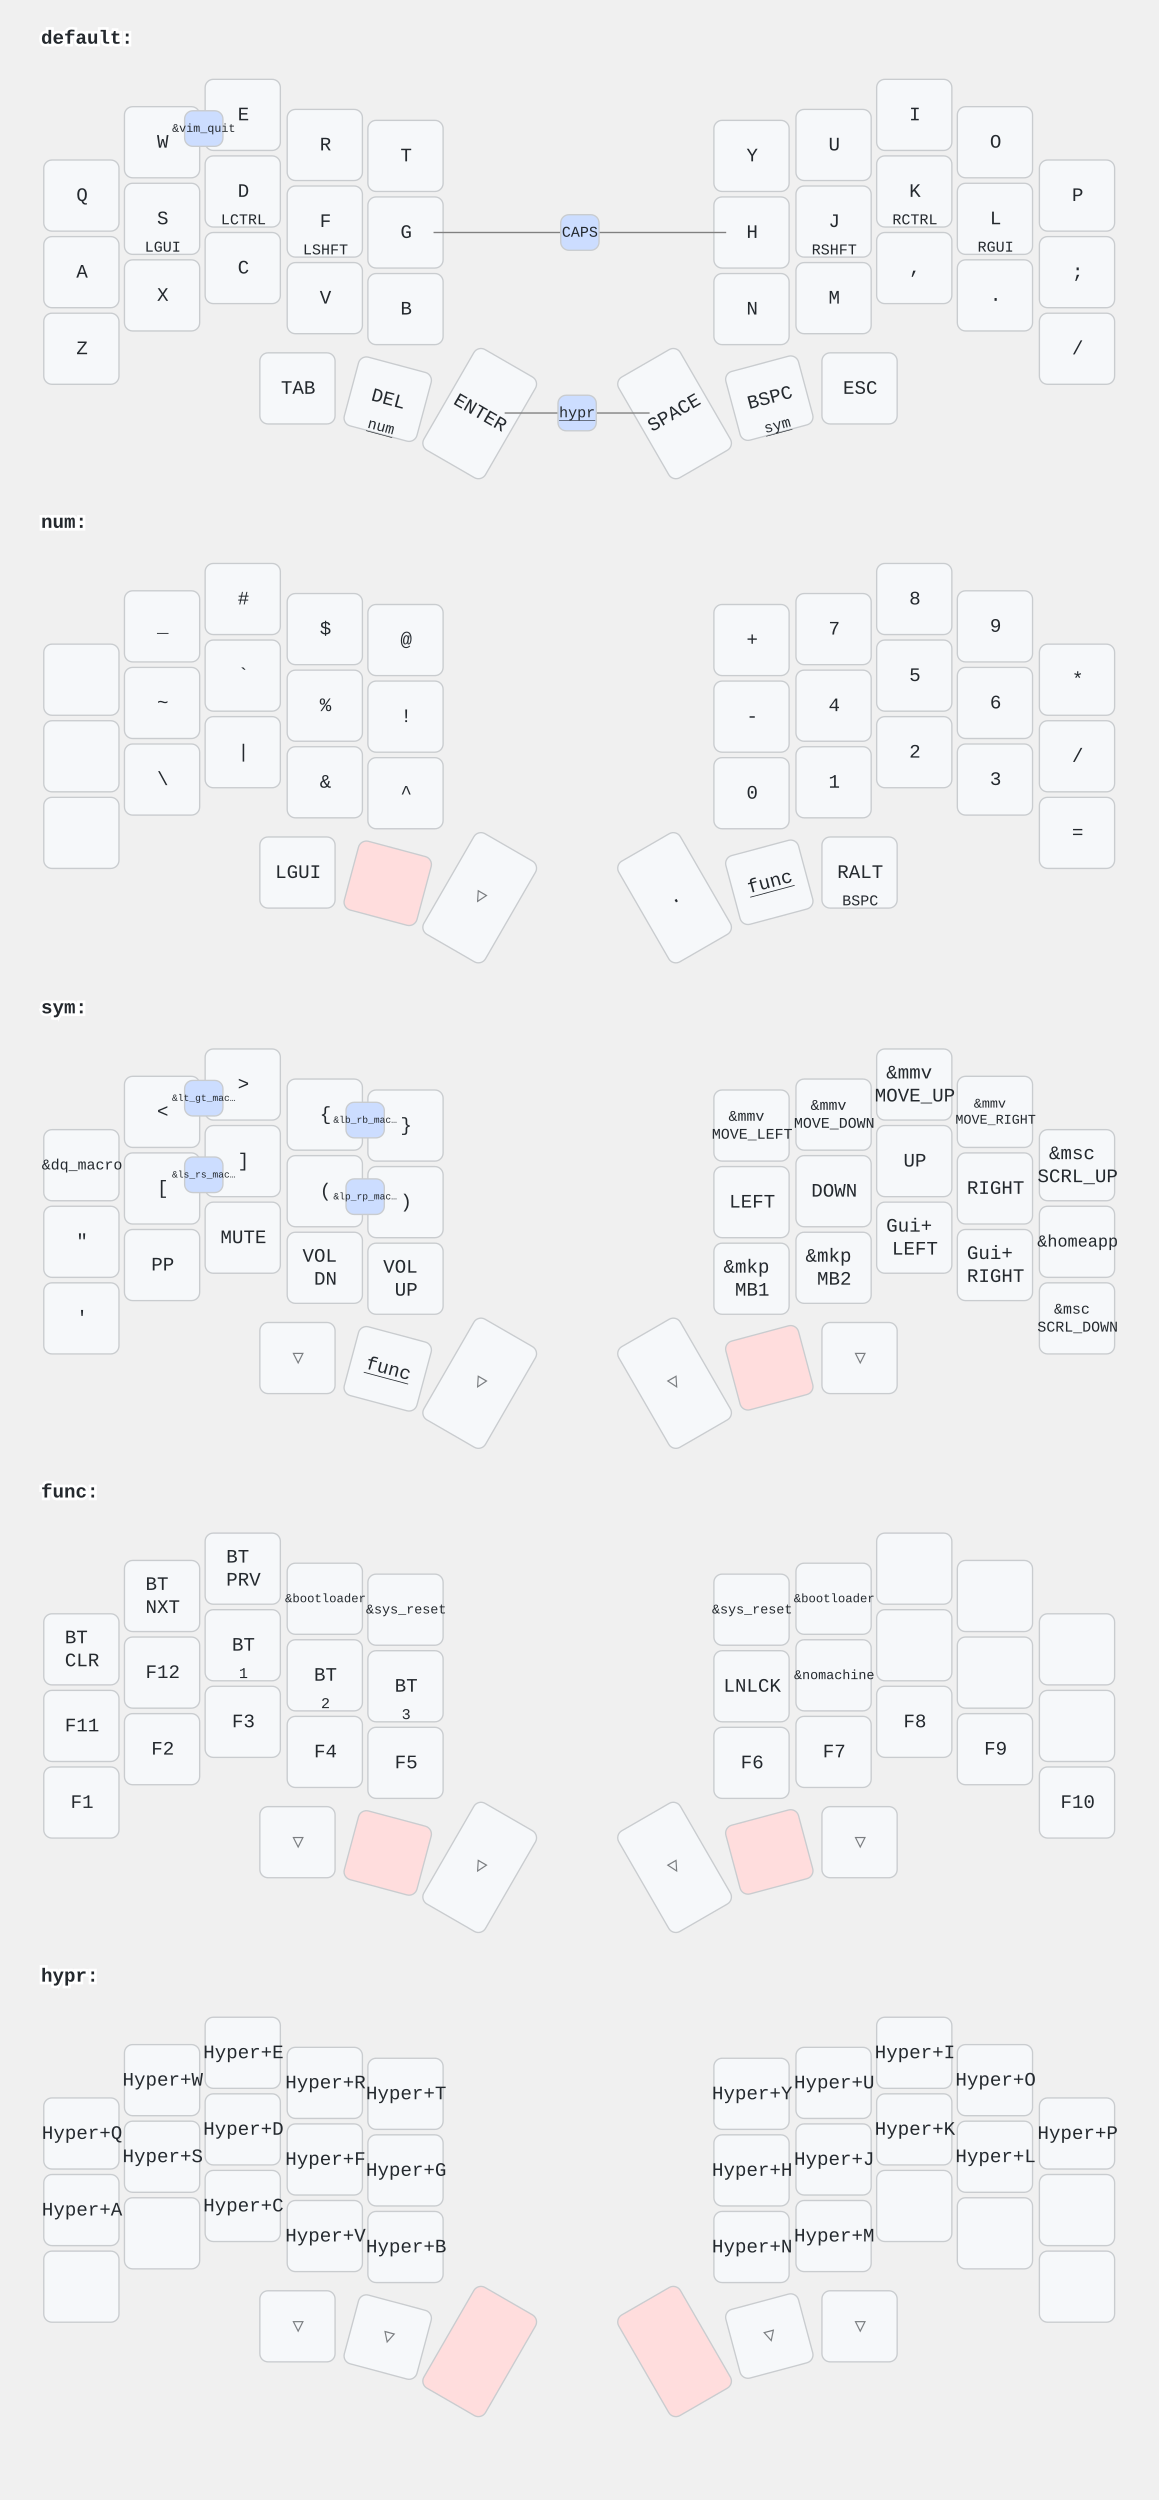
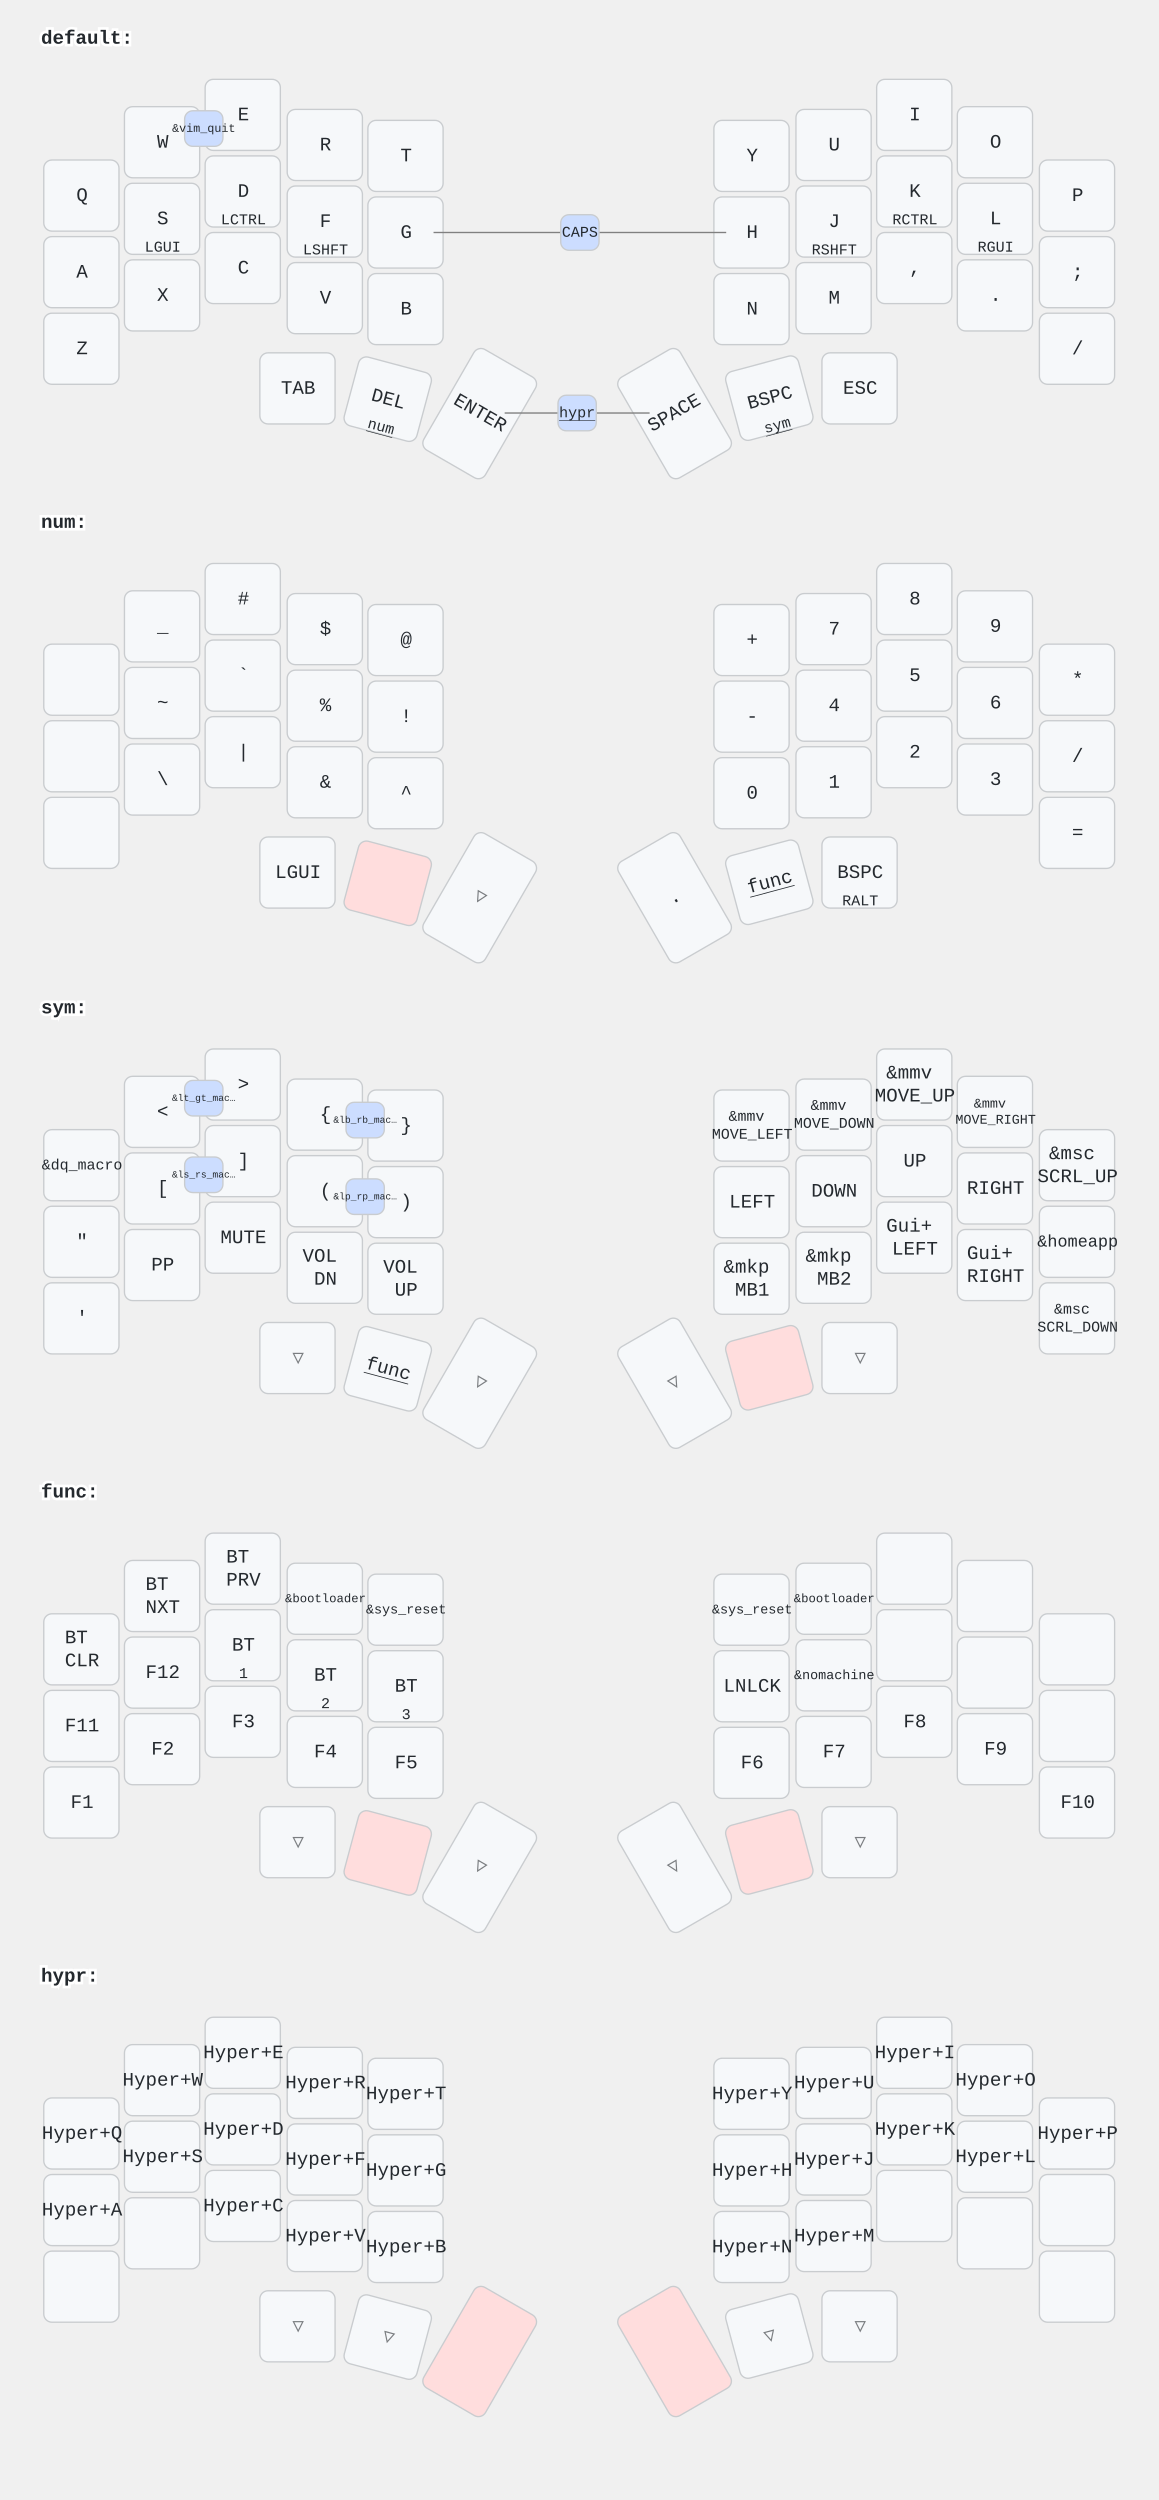
<svg xmlns="http://www.w3.org/2000/svg" width="847" height="1828" viewBox="0 0 847 1828" class="keymap">
  <style>/* inherit to force styles through use tags */
svg path {
    fill: inherit;
}

/* font and background color specifications */
svg.keymap {
    font-family: SFMono-Regular,Consolas,Liberation Mono,Menlo,monospace;
    font-size: 14px;
    font-kerning: normal;
    text-rendering: optimizeLegibility;
    fill: #24292e;
}

/* default key styling */
rect.key {
    fill: #f6f8fa;
}

rect.key, rect.combo {
    stroke: #c9cccf;
    stroke-width: 1;
}

/* default key side styling, only used is draw_key_sides is set */
rect.side {
    filter: brightness(90%);
}

/* color accent for combo boxes */
rect.combo, rect.combo-separate {
    fill: #cdf;
}

/* color accent for held keys */
rect.held, rect.combo.held {
    fill: #fdd;
}

/* color accent for ghost (optional) keys */
rect.ghost, rect.combo.ghost {
    stroke-dasharray: 4, 4;
    stroke-width: 2;
}

text {
    text-anchor: middle;
    dominant-baseline: middle;
}

/* styling for layer labels */
text.label {
    font-weight: bold;
    text-anchor: start;
    stroke: white;
    stroke-width: 4;
    paint-order: stroke;
}

/* styling for optional footer */
text.footer {
    text-anchor: end;
    dominant-baseline: auto;
    stroke: white;
    stroke-width: 4;
    paint-order: stroke;
}

/* styling for combo tap, and key non-tap label text */
text.combo, text.hold, text.shifted, text.left, text.right {
    font-size: 11px;
}

text.hold {
    text-anchor: middle;
    dominant-baseline: auto;
}

text.shifted {
    text-anchor: middle;
    dominant-baseline: hanging;
}

text.left {
    text-anchor: start;
}

text.right {
    text-anchor: end;
}

text.layer-activator {
    text-decoration: underline;
}

/* styling for hold/shifted label text in combo box */
text.combo.hold, text.combo.shifted, text.combo.left, text.combo.right {
    font-size: 8px;
}

/* lighter symbol for transparent keys */
text.trans {
    fill: #7b7e81;
}

/* styling for combo dendrons */
path.combo {
    stroke-width: 1;
    stroke: gray;
    fill: none;
}

/* Start Tabler Icons Cleanup */
/* cannot use height/width with glyphs */
.icon-tabler &gt; path {
    fill: inherit;
    stroke: inherit;
    stroke-width: 2;
}
/* hide tabler's default box */
.icon-tabler &gt; path[stroke="none"][fill="none"] {
    visibility: hidden;
}
/* End Tabler Icons Cleanup */
</style>
  <g transform="translate(30, 0)" class="layer-default">
    <text x="0" y="28" class="label" id="default">default:</text>
    <g transform="translate(0, 56)">
      <g transform="translate(30, 87)" class="key keypos-0">
        <rect rx="6" ry="6" x="-28" y="-26" width="55" height="52" class="key" />
        <text x="0" y="0" class="key tap">Q</text>
      </g>
      <g transform="translate(89, 48)" class="key keypos-1">
        <rect rx="6" ry="6" x="-28" y="-26" width="55" height="52" class="key" />
        <text x="0" y="0" class="key tap">W</text>
      </g>
      <g transform="translate(148, 28)" class="key keypos-2">
        <rect rx="6" ry="6" x="-28" y="-26" width="55" height="52" class="key" />
        <text x="0" y="0" class="key tap">E</text>
      </g>
      <g transform="translate(208, 50)" class="key keypos-3">
        <rect rx="6" ry="6" x="-28" y="-26" width="55" height="52" class="key" />
        <text x="0" y="0" class="key tap">R</text>
      </g>
      <g transform="translate(267, 58)" class="key keypos-4">
        <rect rx="6" ry="6" x="-28" y="-26" width="55" height="52" class="key" />
        <text x="0" y="0" class="key tap">T</text>
      </g>
      <g transform="translate(520, 58)" class="key keypos-5">
        <rect rx="6" ry="6" x="-28" y="-26" width="55" height="52" class="key" />
        <text x="0" y="0" class="key tap">Y</text>
      </g>
      <g transform="translate(580, 50)" class="key keypos-6">
        <rect rx="6" ry="6" x="-28" y="-26" width="55" height="52" class="key" />
        <text x="0" y="0" class="key tap">U</text>
      </g>
      <g transform="translate(639, 28)" class="key keypos-7">
        <rect rx="6" ry="6" x="-28" y="-26" width="55" height="52" class="key" />
        <text x="0" y="0" class="key tap">I</text>
      </g>
      <g transform="translate(698, 48)" class="key keypos-8">
        <rect rx="6" ry="6" x="-28" y="-26" width="55" height="52" class="key" />
        <text x="0" y="0" class="key tap">O</text>
      </g>
      <g transform="translate(758, 87)" class="key keypos-9">
        <rect rx="6" ry="6" x="-28" y="-26" width="55" height="52" class="key" />
        <text x="0" y="0" class="key tap">P</text>
      </g>
      <g transform="translate(30, 143)" class="key keypos-10">
        <rect rx="6" ry="6" x="-28" y="-26" width="55" height="52" class="key" />
        <text x="0" y="0" class="key tap">A</text>
      </g>
      <g transform="translate(89, 104)" class="key keypos-11">
        <rect rx="6" ry="6" x="-28" y="-26" width="55" height="52" class="key" />
        <text x="0" y="0" class="key tap">S</text>
        <text x="0" y="24" class="key hold">LGUI</text>
      </g>
      <g transform="translate(148, 84)" class="key keypos-12">
        <rect rx="6" ry="6" x="-28" y="-26" width="55" height="52" class="key" />
        <text x="0" y="0" class="key tap">D</text>
        <text x="0" y="24" class="key hold">LCTRL</text>
      </g>
      <g transform="translate(208, 106)" class="key keypos-13">
        <rect rx="6" ry="6" x="-28" y="-26" width="55" height="52" class="key" />
        <text x="0" y="0" class="key tap">F</text>
        <text x="0" y="24" class="key hold">LSHFT</text>
      </g>
      <g transform="translate(267, 114)" class="key keypos-14">
        <rect rx="6" ry="6" x="-28" y="-26" width="55" height="52" class="key" />
        <text x="0" y="0" class="key tap">G</text>
      </g>
      <g transform="translate(520, 114)" class="key keypos-15">
        <rect rx="6" ry="6" x="-28" y="-26" width="55" height="52" class="key" />
        <text x="0" y="0" class="key tap">H</text>
      </g>
      <g transform="translate(580, 106)" class="key keypos-16">
        <rect rx="6" ry="6" x="-28" y="-26" width="55" height="52" class="key" />
        <text x="0" y="0" class="key tap">J</text>
        <text x="0" y="24" class="key hold">RSHFT</text>
      </g>
      <g transform="translate(639, 84)" class="key keypos-17">
        <rect rx="6" ry="6" x="-28" y="-26" width="55" height="52" class="key" />
        <text x="0" y="0" class="key tap">K</text>
        <text x="0" y="24" class="key hold">RCTRL</text>
      </g>
      <g transform="translate(698, 104)" class="key keypos-18">
        <rect rx="6" ry="6" x="-28" y="-26" width="55" height="52" class="key" />
        <text x="0" y="0" class="key tap">L</text>
        <text x="0" y="24" class="key hold">RGUI</text>
      </g>
      <g transform="translate(758, 143)" class="key keypos-19">
        <rect rx="6" ry="6" x="-28" y="-26" width="55" height="52" class="key" />
        <text x="0" y="0" class="key tap">;</text>
      </g>
      <g transform="translate(30, 199)" class="key keypos-20">
        <rect rx="6" ry="6" x="-28" y="-26" width="55" height="52" class="key" />
        <text x="0" y="0" class="key tap">Z</text>
      </g>
      <g transform="translate(89, 160)" class="key keypos-21">
        <rect rx="6" ry="6" x="-28" y="-26" width="55" height="52" class="key" />
        <text x="0" y="0" class="key tap">X</text>
      </g>
      <g transform="translate(148, 140)" class="key keypos-22">
        <rect rx="6" ry="6" x="-28" y="-26" width="55" height="52" class="key" />
        <text x="0" y="0" class="key tap">C</text>
      </g>
      <g transform="translate(208, 162)" class="key keypos-23">
        <rect rx="6" ry="6" x="-28" y="-26" width="55" height="52" class="key" />
        <text x="0" y="0" class="key tap">V</text>
      </g>
      <g transform="translate(267, 170)" class="key keypos-24">
        <rect rx="6" ry="6" x="-28" y="-26" width="55" height="52" class="key" />
        <text x="0" y="0" class="key tap">B</text>
      </g>
      <g transform="translate(520, 170)" class="key keypos-25">
        <rect rx="6" ry="6" x="-28" y="-26" width="55" height="52" class="key" />
        <text x="0" y="0" class="key tap">N</text>
      </g>
      <g transform="translate(580, 162)" class="key keypos-26">
        <rect rx="6" ry="6" x="-28" y="-26" width="55" height="52" class="key" />
        <text x="0" y="0" class="key tap">M</text>
      </g>
      <g transform="translate(639, 140)" class="key keypos-27">
        <rect rx="6" ry="6" x="-28" y="-26" width="55" height="52" class="key" />
        <text x="0" y="0" class="key tap">,</text>
      </g>
      <g transform="translate(698, 160)" class="key keypos-28">
        <rect rx="6" ry="6" x="-28" y="-26" width="55" height="52" class="key" />
        <text x="0" y="0" class="key tap">.</text>
      </g>
      <g transform="translate(758, 199)" class="key keypos-29">
        <rect rx="6" ry="6" x="-28" y="-26" width="55" height="52" class="key" />
        <text x="0" y="0" class="key tap">/</text>
      </g>
      <g transform="translate(188, 228)" class="key keypos-30">
        <rect rx="6" ry="6" x="-28" y="-26" width="55" height="52" class="key" />
        <text x="0" y="0" class="key tap">TAB</text>
      </g>
      <g transform="translate(254, 236) rotate(15.0)" class="key keypos-31">
        <rect rx="6" ry="6" x="-28" y="-26" width="55" height="52" class="key" />
        <text x="0" y="0" class="key tap">DEL</text>
        <a href="#num">
          <text x="0" y="24" class="key hold layer-activator">num</text>
        </a>
      </g>
      <g transform="translate(321, 246) rotate(30.0)" class="key keypos-32">
        <rect rx="6" ry="6" x="-26" y="-42" width="52" height="85" class="key" />
        <text x="0" y="0" class="key tap">ENTER</text>
      </g>
      <g transform="translate(463, 246) rotate(-30.0)" class="key keypos-33">
        <rect rx="6" ry="6" x="-26" y="-42" width="52" height="85" class="key" />
        <text x="0" y="0" class="key tap">SPACE</text>
      </g>
      <g transform="translate(533, 235) rotate(-15.0)" class="key keypos-34">
        <rect rx="6" ry="6" x="-28" y="-26" width="55" height="52" class="key" />
        <text x="0" y="0" class="key tap">BSPC</text>
        <a href="#sym">
          <text x="0" y="24" class="key hold layer-activator">sym</text>
        </a>
      </g>
      <g transform="translate(599, 228)" class="key keypos-35">
        <rect rx="6" ry="6" x="-28" y="-26" width="55" height="52" class="key" />
        <text x="0" y="0" class="key tap">ESC</text>
      </g>
      <g class="combo combopos-0">
        <rect rx="6" ry="6" x="105" y="25" width="28" height="26" class="combo" />
        <text x="119" y="38" class="combo tap">
          <tspan style="font-size: 78%">&amp;vim_quit</tspan>
        </text>
      </g>
      <g class="combo combopos-1">
        <path d="M392,246 l-53,0" class="combo" />
        <path d="M392,246 l53,0" class="combo" />
        <rect rx="6" ry="6" x="378" y="233" width="28" height="26" class="combo" />
        <a href="#hypr">
          <text x="392" y="246" class="combo tap layer-activator">hypr</text>
        </a>
      </g>
      <g class="combo combopos-2">
        <path d="M394,114 l-107,0" class="combo" />
        <path d="M394,114 l107,0" class="combo" />
        <rect rx="6" ry="6" x="380" y="101" width="28" height="26" class="combo" />
        <text x="394" y="114" class="combo tap">CAPS</text>
      </g>
    </g>
  </g>
  <g transform="translate(30, 354)" class="layer-num">
    <text x="0" y="28" class="label" id="num">num:</text>
    <g transform="translate(0, 56)">
      <g transform="translate(30, 87)" class="key keypos-0">
        <rect rx="6" ry="6" x="-28" y="-26" width="55" height="52" class="key" />
      </g>
      <g transform="translate(89, 48)" class="key keypos-1">
        <rect rx="6" ry="6" x="-28" y="-26" width="55" height="52" class="key" />
        <text x="0" y="0" class="key tap">_</text>
      </g>
      <g transform="translate(148, 28)" class="key keypos-2">
        <rect rx="6" ry="6" x="-28" y="-26" width="55" height="52" class="key" />
        <text x="0" y="0" class="key tap">#</text>
      </g>
      <g transform="translate(208, 50)" class="key keypos-3">
        <rect rx="6" ry="6" x="-28" y="-26" width="55" height="52" class="key" />
        <text x="0" y="0" class="key tap">$</text>
      </g>
      <g transform="translate(267, 58)" class="key keypos-4">
        <rect rx="6" ry="6" x="-28" y="-26" width="55" height="52" class="key" />
        <text x="0" y="0" class="key tap">@</text>
      </g>
      <g transform="translate(520, 58)" class="key keypos-5">
        <rect rx="6" ry="6" x="-28" y="-26" width="55" height="52" class="key" />
        <text x="0" y="0" class="key tap">+</text>
      </g>
      <g transform="translate(580, 50)" class="key keypos-6">
        <rect rx="6" ry="6" x="-28" y="-26" width="55" height="52" class="key" />
        <text x="0" y="0" class="key tap">7</text>
      </g>
      <g transform="translate(639, 28)" class="key keypos-7">
        <rect rx="6" ry="6" x="-28" y="-26" width="55" height="52" class="key" />
        <text x="0" y="0" class="key tap">8</text>
      </g>
      <g transform="translate(698, 48)" class="key keypos-8">
        <rect rx="6" ry="6" x="-28" y="-26" width="55" height="52" class="key" />
        <text x="0" y="0" class="key tap">9</text>
      </g>
      <g transform="translate(758, 87)" class="key keypos-9">
        <rect rx="6" ry="6" x="-28" y="-26" width="55" height="52" class="key" />
        <text x="0" y="0" class="key tap">*</text>
      </g>
      <g transform="translate(30, 143)" class="key keypos-10">
        <rect rx="6" ry="6" x="-28" y="-26" width="55" height="52" class="key" />
      </g>
      <g transform="translate(89, 104)" class="key keypos-11">
        <rect rx="6" ry="6" x="-28" y="-26" width="55" height="52" class="key" />
        <text x="0" y="0" class="key tap">~</text>
      </g>
      <g transform="translate(148, 84)" class="key keypos-12">
        <rect rx="6" ry="6" x="-28" y="-26" width="55" height="52" class="key" />
        <text x="0" y="0" class="key tap">`</text>
      </g>
      <g transform="translate(208, 106)" class="key keypos-13">
        <rect rx="6" ry="6" x="-28" y="-26" width="55" height="52" class="key" />
        <text x="0" y="0" class="key tap">%</text>
      </g>
      <g transform="translate(267, 114)" class="key keypos-14">
        <rect rx="6" ry="6" x="-28" y="-26" width="55" height="52" class="key" />
        <text x="0" y="0" class="key tap">!</text>
      </g>
      <g transform="translate(520, 114)" class="key keypos-15">
        <rect rx="6" ry="6" x="-28" y="-26" width="55" height="52" class="key" />
        <text x="0" y="0" class="key tap">-</text>
      </g>
      <g transform="translate(580, 106)" class="key keypos-16">
        <rect rx="6" ry="6" x="-28" y="-26" width="55" height="52" class="key" />
        <text x="0" y="0" class="key tap">4</text>
      </g>
      <g transform="translate(639, 84)" class="key keypos-17">
        <rect rx="6" ry="6" x="-28" y="-26" width="55" height="52" class="key" />
        <text x="0" y="0" class="key tap">5</text>
      </g>
      <g transform="translate(698, 104)" class="key keypos-18">
        <rect rx="6" ry="6" x="-28" y="-26" width="55" height="52" class="key" />
        <text x="0" y="0" class="key tap">6</text>
      </g>
      <g transform="translate(758, 143)" class="key keypos-19">
        <rect rx="6" ry="6" x="-28" y="-26" width="55" height="52" class="key" />
        <text x="0" y="0" class="key tap">/</text>
      </g>
      <g transform="translate(30, 199)" class="key keypos-20">
        <rect rx="6" ry="6" x="-28" y="-26" width="55" height="52" class="key" />
      </g>
      <g transform="translate(89, 160)" class="key keypos-21">
        <rect rx="6" ry="6" x="-28" y="-26" width="55" height="52" class="key" />
        <text x="0" y="0" class="key tap">\</text>
      </g>
      <g transform="translate(148, 140)" class="key keypos-22">
        <rect rx="6" ry="6" x="-28" y="-26" width="55" height="52" class="key" />
        <text x="0" y="0" class="key tap">|</text>
      </g>
      <g transform="translate(208, 162)" class="key keypos-23">
        <rect rx="6" ry="6" x="-28" y="-26" width="55" height="52" class="key" />
        <text x="0" y="0" class="key tap">&amp;</text>
      </g>
      <g transform="translate(267, 170)" class="key keypos-24">
        <rect rx="6" ry="6" x="-28" y="-26" width="55" height="52" class="key" />
        <text x="0" y="0" class="key tap">^</text>
      </g>
      <g transform="translate(520, 170)" class="key keypos-25">
        <rect rx="6" ry="6" x="-28" y="-26" width="55" height="52" class="key" />
        <text x="0" y="0" class="key tap">0</text>
      </g>
      <g transform="translate(580, 162)" class="key keypos-26">
        <rect rx="6" ry="6" x="-28" y="-26" width="55" height="52" class="key" />
        <text x="0" y="0" class="key tap">1</text>
      </g>
      <g transform="translate(639, 140)" class="key keypos-27">
        <rect rx="6" ry="6" x="-28" y="-26" width="55" height="52" class="key" />
        <text x="0" y="0" class="key tap">2</text>
      </g>
      <g transform="translate(698, 160)" class="key keypos-28">
        <rect rx="6" ry="6" x="-28" y="-26" width="55" height="52" class="key" />
        <text x="0" y="0" class="key tap">3</text>
      </g>
      <g transform="translate(758, 199)" class="key keypos-29">
        <rect rx="6" ry="6" x="-28" y="-26" width="55" height="52" class="key" />
        <text x="0" y="0" class="key tap">=</text>
      </g>
      <g transform="translate(188, 228)" class="key keypos-30">
        <rect rx="6" ry="6" x="-28" y="-26" width="55" height="52" class="key" />
        <text x="0" y="0" class="key tap">LGUI</text>
      </g>
      <g transform="translate(254, 236) rotate(15.0)" class="key held keypos-31">
        <rect rx="6" ry="6" x="-28" y="-26" width="55" height="52" class="key held" />
      </g>
      <g transform="translate(321, 246) rotate(30.0)" class="key trans keypos-32">
        <rect rx="6" ry="6" x="-26" y="-42" width="52" height="85" class="key trans" />
        <text x="0" y="0" class="key trans tap">▽</text>
      </g>
      <g transform="translate(463, 246) rotate(-30.0)" class="key keypos-33">
        <rect rx="6" ry="6" x="-26" y="-42" width="52" height="85" class="key" />
        <text x="0" y="0" class="key tap">.</text>
      </g>
      <g transform="translate(533, 235) rotate(-15.0)" class="key keypos-34">
        <rect rx="6" ry="6" x="-28" y="-26" width="55" height="52" class="key" />
        <a href="#func">
          <text x="0" y="0" class="key tap layer-activator">func</text>
        </a>
      </g>
      <g transform="translate(599, 228)" class="key keypos-35">
        <rect rx="6" ry="6" x="-28" y="-26" width="55" height="52" class="key" />
-         <text x="0" y="0" class="key tap">RALT</text>
-         <text x="0" y="24" class="key hold">BSPC</text>
+         <text x="0" y="0" class="key tap">BSPC</text>
+         <text x="0" y="24" class="key hold">RALT</text>
      </g>
    </g>
  </g>
  <g transform="translate(30, 709)" class="layer-sym">
    <text x="0" y="28" class="label" id="sym">sym:</text>
    <g transform="translate(0, 56)">
      <g transform="translate(30, 87)" class="key keypos-0">
        <rect rx="6" ry="6" x="-28" y="-26" width="55" height="52" class="key" />
        <text x="0" y="0" class="key tap">
          <tspan style="font-size: 78%">&amp;dq_macro</tspan>
        </text>
      </g>
      <g transform="translate(89, 48)" class="key keypos-1">
        <rect rx="6" ry="6" x="-28" y="-26" width="55" height="52" class="key" />
        <text x="0" y="0" class="key tap">&lt;</text>
      </g>
      <g transform="translate(148, 28)" class="key keypos-2">
        <rect rx="6" ry="6" x="-28" y="-26" width="55" height="52" class="key" />
        <text x="0" y="0" class="key tap">&gt;</text>
      </g>
      <g transform="translate(208, 50)" class="key keypos-3">
        <rect rx="6" ry="6" x="-28" y="-26" width="55" height="52" class="key" />
        <text x="0" y="0" class="key tap">{</text>
      </g>
      <g transform="translate(267, 58)" class="key keypos-4">
        <rect rx="6" ry="6" x="-28" y="-26" width="55" height="52" class="key" />
        <text x="0" y="0" class="key tap">}</text>
      </g>
      <g transform="translate(520, 58)" class="key keypos-5">
        <rect rx="6" ry="6" x="-28" y="-26" width="55" height="52" class="key" />
        <text x="0" y="0" class="key tap">
          <tspan x="0" dy="-0.6em" style="font-size: 78%">&amp;mmv</tspan>
          <tspan x="0" dy="1.2em" style="font-size: 78%">MOVE_LEFT</tspan>
        </text>
      </g>
      <g transform="translate(580, 50)" class="key keypos-6">
        <rect rx="6" ry="6" x="-28" y="-26" width="55" height="52" class="key" />
        <text x="0" y="0" class="key tap">
          <tspan x="0" dy="-0.6em" style="font-size: 78%">&amp;mmv</tspan>
          <tspan x="0" dy="1.2em" style="font-size: 78%">MOVE_DOWN</tspan>
        </text>
      </g>
      <g transform="translate(639, 28)" class="key keypos-7">
        <rect rx="6" ry="6" x="-28" y="-26" width="55" height="52" class="key" />
        <text x="0" y="0" class="key tap">
          <tspan x="0" dy="-0.6em">&amp;mmv</tspan>
          <tspan x="0" dy="1.2em">MOVE_UP</tspan>
        </text>
      </g>
      <g transform="translate(698, 48)" class="key keypos-8">
        <rect rx="6" ry="6" x="-28" y="-26" width="55" height="52" class="key" />
        <text x="0" y="0" class="key tap">
          <tspan x="0" dy="-0.6em" style="font-size: 70%">&amp;mmv</tspan>
          <tspan x="0" dy="1.2em" style="font-size: 70%">MOVE_RIGHT</tspan>
        </text>
      </g>
      <g transform="translate(758, 87)" class="key keypos-9">
        <rect rx="6" ry="6" x="-28" y="-26" width="55" height="52" class="key" />
        <text x="0" y="0" class="key tap">
          <tspan x="0" dy="-0.6em">&amp;msc</tspan>
          <tspan x="0" dy="1.2em">SCRL_UP</tspan>
        </text>
      </g>
      <g transform="translate(30, 143)" class="key keypos-10">
        <rect rx="6" ry="6" x="-28" y="-26" width="55" height="52" class="key" />
        <text x="0" y="0" class="key tap">"</text>
      </g>
      <g transform="translate(89, 104)" class="key keypos-11">
        <rect rx="6" ry="6" x="-28" y="-26" width="55" height="52" class="key" />
        <text x="0" y="0" class="key tap">[</text>
      </g>
      <g transform="translate(148, 84)" class="key keypos-12">
        <rect rx="6" ry="6" x="-28" y="-26" width="55" height="52" class="key" />
        <text x="0" y="0" class="key tap">]</text>
      </g>
      <g transform="translate(208, 106)" class="key keypos-13">
        <rect rx="6" ry="6" x="-28" y="-26" width="55" height="52" class="key" />
        <text x="0" y="0" class="key tap">(</text>
      </g>
      <g transform="translate(267, 114)" class="key keypos-14">
        <rect rx="6" ry="6" x="-28" y="-26" width="55" height="52" class="key" />
        <text x="0" y="0" class="key tap">)</text>
      </g>
      <g transform="translate(520, 114)" class="key keypos-15">
        <rect rx="6" ry="6" x="-28" y="-26" width="55" height="52" class="key" />
        <text x="0" y="0" class="key tap">LEFT</text>
      </g>
      <g transform="translate(580, 106)" class="key keypos-16">
        <rect rx="6" ry="6" x="-28" y="-26" width="55" height="52" class="key" />
        <text x="0" y="0" class="key tap">DOWN</text>
      </g>
      <g transform="translate(639, 84)" class="key keypos-17">
        <rect rx="6" ry="6" x="-28" y="-26" width="55" height="52" class="key" />
        <text x="0" y="0" class="key tap">UP</text>
      </g>
      <g transform="translate(698, 104)" class="key keypos-18">
        <rect rx="6" ry="6" x="-28" y="-26" width="55" height="52" class="key" />
        <text x="0" y="0" class="key tap">RIGHT</text>
      </g>
      <g transform="translate(758, 143)" class="key keypos-19">
        <rect rx="6" ry="6" x="-28" y="-26" width="55" height="52" class="key" />
        <text x="0" y="0" class="key tap">
          <tspan style="font-size: 88%">&amp;homeapp</tspan>
        </text>
      </g>
      <g transform="translate(30, 199)" class="key keypos-20">
        <rect rx="6" ry="6" x="-28" y="-26" width="55" height="52" class="key" />
        <text x="0" y="0" class="key tap">'</text>
      </g>
      <g transform="translate(89, 160)" class="key keypos-21">
        <rect rx="6" ry="6" x="-28" y="-26" width="55" height="52" class="key" />
        <text x="0" y="0" class="key tap">PP</text>
      </g>
      <g transform="translate(148, 140)" class="key keypos-22">
        <rect rx="6" ry="6" x="-28" y="-26" width="55" height="52" class="key" />
        <text x="0" y="0" class="key tap">MUTE</text>
      </g>
      <g transform="translate(208, 162)" class="key keypos-23">
        <rect rx="6" ry="6" x="-28" y="-26" width="55" height="52" class="key" />
        <text x="0" y="0" class="key tap">
          <tspan x="0" dy="-0.6em">VOL</tspan>
          <tspan x="0" dy="1.2em">DN</tspan>
        </text>
      </g>
      <g transform="translate(267, 170)" class="key keypos-24">
        <rect rx="6" ry="6" x="-28" y="-26" width="55" height="52" class="key" />
        <text x="0" y="0" class="key tap">
          <tspan x="0" dy="-0.6em">VOL</tspan>
          <tspan x="0" dy="1.2em">UP</tspan>
        </text>
      </g>
      <g transform="translate(520, 170)" class="key keypos-25">
        <rect rx="6" ry="6" x="-28" y="-26" width="55" height="52" class="key" />
        <text x="0" y="0" class="key tap">
          <tspan x="0" dy="-0.6em">&amp;mkp</tspan>
          <tspan x="0" dy="1.2em">MB1</tspan>
        </text>
      </g>
      <g transform="translate(580, 162)" class="key keypos-26">
        <rect rx="6" ry="6" x="-28" y="-26" width="55" height="52" class="key" />
        <text x="0" y="0" class="key tap">
          <tspan x="0" dy="-0.6em">&amp;mkp</tspan>
          <tspan x="0" dy="1.2em">MB2</tspan>
        </text>
      </g>
      <g transform="translate(639, 140)" class="key keypos-27">
        <rect rx="6" ry="6" x="-28" y="-26" width="55" height="52" class="key" />
        <text x="0" y="0" class="key tap">
          <tspan x="0" dy="-0.6em">Gui+</tspan>
          <tspan x="0" dy="1.2em">LEFT</tspan>
        </text>
      </g>
      <g transform="translate(698, 160)" class="key keypos-28">
        <rect rx="6" ry="6" x="-28" y="-26" width="55" height="52" class="key" />
        <text x="0" y="0" class="key tap">
          <tspan x="0" dy="-0.6em">Gui+</tspan>
          <tspan x="0" dy="1.2em">RIGHT</tspan>
        </text>
      </g>
      <g transform="translate(758, 199)" class="key keypos-29">
        <rect rx="6" ry="6" x="-28" y="-26" width="55" height="52" class="key" />
        <text x="0" y="0" class="key tap">
          <tspan x="0" dy="-0.6em" style="font-size: 78%">&amp;msc</tspan>
          <tspan x="0" dy="1.2em" style="font-size: 78%">SCRL_DOWN</tspan>
        </text>
      </g>
      <g transform="translate(188, 228)" class="key trans keypos-30">
        <rect rx="6" ry="6" x="-28" y="-26" width="55" height="52" class="key trans" />
        <text x="0" y="0" class="key trans tap">▽</text>
      </g>
      <g transform="translate(254, 236) rotate(15.0)" class="key keypos-31">
        <rect rx="6" ry="6" x="-28" y="-26" width="55" height="52" class="key" />
        <a href="#func">
          <text x="0" y="0" class="key tap layer-activator">func</text>
        </a>
      </g>
      <g transform="translate(321, 246) rotate(30.0)" class="key trans keypos-32">
        <rect rx="6" ry="6" x="-26" y="-42" width="52" height="85" class="key trans" />
        <text x="0" y="0" class="key trans tap">▽</text>
      </g>
      <g transform="translate(463, 246) rotate(-30.0)" class="key trans keypos-33">
        <rect rx="6" ry="6" x="-26" y="-42" width="52" height="85" class="key trans" />
        <text x="0" y="0" class="key trans tap">▽</text>
      </g>
      <g transform="translate(533, 235) rotate(-15.0)" class="key held keypos-34">
        <rect rx="6" ry="6" x="-28" y="-26" width="55" height="52" class="key held" />
      </g>
      <g transform="translate(599, 228)" class="key trans keypos-35">
        <rect rx="6" ry="6" x="-28" y="-26" width="55" height="52" class="key trans" />
        <text x="0" y="0" class="key trans tap">▽</text>
      </g>
      <g class="combo combopos-0">
        <rect rx="6" ry="6" x="105" y="25" width="28" height="26" class="combo" />
        <text x="119" y="38" class="combo tap">
          <tspan style="font-size: 64%">&amp;lt_gt_mac…</tspan>
        </text>
      </g>
      <g class="combo combopos-1">
        <rect rx="6" ry="6" x="223" y="41" width="28" height="26" class="combo" />
        <text x="237" y="54" class="combo tap">
          <tspan style="font-size: 64%">&amp;lb_rb_mac…</tspan>
        </text>
      </g>
      <g class="combo combopos-2">
        <rect rx="6" ry="6" x="223" y="97" width="28" height="26" class="combo" />
        <text x="237" y="110" class="combo tap">
          <tspan style="font-size: 64%">&amp;lp_rp_mac…</tspan>
        </text>
      </g>
      <g class="combo combopos-3">
        <rect rx="6" ry="6" x="105" y="81" width="28" height="26" class="combo" />
        <text x="119" y="94" class="combo tap">
          <tspan style="font-size: 64%">&amp;ls_rs_mac…</tspan>
        </text>
      </g>
    </g>
  </g>
  <g transform="translate(30, 1063)" class="layer-func">
    <text x="0" y="28" class="label" id="func">func:</text>
    <g transform="translate(0, 56)">
      <g transform="translate(30, 87)" class="key keypos-0">
        <rect rx="6" ry="6" x="-28" y="-26" width="55" height="52" class="key" />
        <text x="0" y="0" class="key tap">
          <tspan x="0" dy="-0.6em">BT</tspan>
          <tspan x="0" dy="1.2em">CLR</tspan>
        </text>
      </g>
      <g transform="translate(89, 48)" class="key keypos-1">
        <rect rx="6" ry="6" x="-28" y="-26" width="55" height="52" class="key" />
        <text x="0" y="0" class="key tap">
          <tspan x="0" dy="-0.6em">BT</tspan>
          <tspan x="0" dy="1.2em">NXT</tspan>
        </text>
      </g>
      <g transform="translate(148, 28)" class="key keypos-2">
        <rect rx="6" ry="6" x="-28" y="-26" width="55" height="52" class="key" />
        <text x="0" y="0" class="key tap">
          <tspan x="0" dy="-0.6em">BT</tspan>
          <tspan x="0" dy="1.2em">PRV</tspan>
        </text>
      </g>
      <g transform="translate(208, 50)" class="key keypos-3">
        <rect rx="6" ry="6" x="-28" y="-26" width="55" height="52" class="key" />
        <text x="0" y="0" class="key tap">
          <tspan style="font-size: 64%">&amp;bootloader</tspan>
        </text>
      </g>
      <g transform="translate(267, 58)" class="key keypos-4">
        <rect rx="6" ry="6" x="-28" y="-26" width="55" height="52" class="key" />
        <text x="0" y="0" class="key tap">
          <tspan style="font-size: 70%">&amp;sys_reset</tspan>
        </text>
      </g>
      <g transform="translate(520, 58)" class="key keypos-5">
        <rect rx="6" ry="6" x="-28" y="-26" width="55" height="52" class="key" />
        <text x="0" y="0" class="key tap">
          <tspan style="font-size: 70%">&amp;sys_reset</tspan>
        </text>
      </g>
      <g transform="translate(580, 50)" class="key keypos-6">
        <rect rx="6" ry="6" x="-28" y="-26" width="55" height="52" class="key" />
        <text x="0" y="0" class="key tap">
          <tspan style="font-size: 64%">&amp;bootloader</tspan>
        </text>
      </g>
      <g transform="translate(639, 28)" class="key keypos-7">
        <rect rx="6" ry="6" x="-28" y="-26" width="55" height="52" class="key" />
      </g>
      <g transform="translate(698, 48)" class="key keypos-8">
        <rect rx="6" ry="6" x="-28" y="-26" width="55" height="52" class="key" />
      </g>
      <g transform="translate(758, 87)" class="key keypos-9">
        <rect rx="6" ry="6" x="-28" y="-26" width="55" height="52" class="key" />
      </g>
      <g transform="translate(30, 143)" class="key keypos-10">
        <rect rx="6" ry="6" x="-28" y="-26" width="55" height="52" class="key" />
        <text x="0" y="0" class="key tap">F11</text>
      </g>
      <g transform="translate(89, 104)" class="key keypos-11">
        <rect rx="6" ry="6" x="-28" y="-26" width="55" height="52" class="key" />
        <text x="0" y="0" class="key tap">F12</text>
      </g>
      <g transform="translate(148, 84)" class="key keypos-12">
        <rect rx="6" ry="6" x="-28" y="-26" width="55" height="52" class="key" />
        <text x="0" y="0" class="key tap">BT</text>
        <text x="0" y="24" class="key hold">1</text>
      </g>
      <g transform="translate(208, 106)" class="key keypos-13">
        <rect rx="6" ry="6" x="-28" y="-26" width="55" height="52" class="key" />
        <text x="0" y="0" class="key tap">BT</text>
        <text x="0" y="24" class="key hold">2</text>
      </g>
      <g transform="translate(267, 114)" class="key keypos-14">
        <rect rx="6" ry="6" x="-28" y="-26" width="55" height="52" class="key" />
        <text x="0" y="0" class="key tap">BT</text>
        <text x="0" y="24" class="key hold">3</text>
      </g>
      <g transform="translate(520, 114)" class="key keypos-15">
        <rect rx="6" ry="6" x="-28" y="-26" width="55" height="52" class="key" />
        <text x="0" y="0" class="key tap">LNLCK</text>
      </g>
      <g transform="translate(580, 106)" class="key keypos-16">
        <rect rx="6" ry="6" x="-28" y="-26" width="55" height="52" class="key" />
        <text x="0" y="0" class="key tap">
          <tspan style="font-size: 70%">&amp;nomachine</tspan>
        </text>
      </g>
      <g transform="translate(639, 84)" class="key keypos-17">
        <rect rx="6" ry="6" x="-28" y="-26" width="55" height="52" class="key" />
      </g>
      <g transform="translate(698, 104)" class="key keypos-18">
        <rect rx="6" ry="6" x="-28" y="-26" width="55" height="52" class="key" />
      </g>
      <g transform="translate(758, 143)" class="key keypos-19">
        <rect rx="6" ry="6" x="-28" y="-26" width="55" height="52" class="key" />
      </g>
      <g transform="translate(30, 199)" class="key keypos-20">
        <rect rx="6" ry="6" x="-28" y="-26" width="55" height="52" class="key" />
        <text x="0" y="0" class="key tap">F1</text>
      </g>
      <g transform="translate(89, 160)" class="key keypos-21">
        <rect rx="6" ry="6" x="-28" y="-26" width="55" height="52" class="key" />
        <text x="0" y="0" class="key tap">F2</text>
      </g>
      <g transform="translate(148, 140)" class="key keypos-22">
        <rect rx="6" ry="6" x="-28" y="-26" width="55" height="52" class="key" />
        <text x="0" y="0" class="key tap">F3</text>
      </g>
      <g transform="translate(208, 162)" class="key keypos-23">
        <rect rx="6" ry="6" x="-28" y="-26" width="55" height="52" class="key" />
        <text x="0" y="0" class="key tap">F4</text>
      </g>
      <g transform="translate(267, 170)" class="key keypos-24">
        <rect rx="6" ry="6" x="-28" y="-26" width="55" height="52" class="key" />
        <text x="0" y="0" class="key tap">F5</text>
      </g>
      <g transform="translate(520, 170)" class="key keypos-25">
        <rect rx="6" ry="6" x="-28" y="-26" width="55" height="52" class="key" />
        <text x="0" y="0" class="key tap">F6</text>
      </g>
      <g transform="translate(580, 162)" class="key keypos-26">
        <rect rx="6" ry="6" x="-28" y="-26" width="55" height="52" class="key" />
        <text x="0" y="0" class="key tap">F7</text>
      </g>
      <g transform="translate(639, 140)" class="key keypos-27">
        <rect rx="6" ry="6" x="-28" y="-26" width="55" height="52" class="key" />
        <text x="0" y="0" class="key tap">F8</text>
      </g>
      <g transform="translate(698, 160)" class="key keypos-28">
        <rect rx="6" ry="6" x="-28" y="-26" width="55" height="52" class="key" />
        <text x="0" y="0" class="key tap">F9</text>
      </g>
      <g transform="translate(758, 199)" class="key keypos-29">
        <rect rx="6" ry="6" x="-28" y="-26" width="55" height="52" class="key" />
        <text x="0" y="0" class="key tap">F10</text>
      </g>
      <g transform="translate(188, 228)" class="key trans keypos-30">
        <rect rx="6" ry="6" x="-28" y="-26" width="55" height="52" class="key trans" />
        <text x="0" y="0" class="key trans tap">▽</text>
      </g>
      <g transform="translate(254, 236) rotate(15.0)" class="key held keypos-31">
        <rect rx="6" ry="6" x="-28" y="-26" width="55" height="52" class="key held" />
      </g>
      <g transform="translate(321, 246) rotate(30.0)" class="key trans keypos-32">
        <rect rx="6" ry="6" x="-26" y="-42" width="52" height="85" class="key trans" />
        <text x="0" y="0" class="key trans tap">▽</text>
      </g>
      <g transform="translate(463, 246) rotate(-30.0)" class="key trans keypos-33">
        <rect rx="6" ry="6" x="-26" y="-42" width="52" height="85" class="key trans" />
        <text x="0" y="0" class="key trans tap">▽</text>
      </g>
      <g transform="translate(533, 235) rotate(-15.0)" class="key held keypos-34">
        <rect rx="6" ry="6" x="-28" y="-26" width="55" height="52" class="key held" />
      </g>
      <g transform="translate(599, 228)" class="key trans keypos-35">
        <rect rx="6" ry="6" x="-28" y="-26" width="55" height="52" class="key trans" />
        <text x="0" y="0" class="key trans tap">▽</text>
      </g>
    </g>
  </g>
  <g transform="translate(30, 1417)" class="layer-hypr">
    <text x="0" y="28" class="label" id="hypr">hypr:</text>
    <g transform="translate(0, 56)">
      <g transform="translate(30, 87)" class="key keypos-0">
        <rect rx="6" ry="6" x="-28" y="-26" width="55" height="52" class="key" />
        <text x="0" y="0" class="key tap">Hyper+Q</text>
      </g>
      <g transform="translate(89, 48)" class="key keypos-1">
        <rect rx="6" ry="6" x="-28" y="-26" width="55" height="52" class="key" />
        <text x="0" y="0" class="key tap">Hyper+W</text>
      </g>
      <g transform="translate(148, 28)" class="key keypos-2">
        <rect rx="6" ry="6" x="-28" y="-26" width="55" height="52" class="key" />
        <text x="0" y="0" class="key tap">Hyper+E</text>
      </g>
      <g transform="translate(208, 50)" class="key keypos-3">
        <rect rx="6" ry="6" x="-28" y="-26" width="55" height="52" class="key" />
        <text x="0" y="0" class="key tap">Hyper+R</text>
      </g>
      <g transform="translate(267, 58)" class="key keypos-4">
        <rect rx="6" ry="6" x="-28" y="-26" width="55" height="52" class="key" />
        <text x="0" y="0" class="key tap">Hyper+T</text>
      </g>
      <g transform="translate(520, 58)" class="key keypos-5">
        <rect rx="6" ry="6" x="-28" y="-26" width="55" height="52" class="key" />
        <text x="0" y="0" class="key tap">Hyper+Y</text>
      </g>
      <g transform="translate(580, 50)" class="key keypos-6">
        <rect rx="6" ry="6" x="-28" y="-26" width="55" height="52" class="key" />
        <text x="0" y="0" class="key tap">Hyper+U</text>
      </g>
      <g transform="translate(639, 28)" class="key keypos-7">
        <rect rx="6" ry="6" x="-28" y="-26" width="55" height="52" class="key" />
        <text x="0" y="0" class="key tap">Hyper+I</text>
      </g>
      <g transform="translate(698, 48)" class="key keypos-8">
        <rect rx="6" ry="6" x="-28" y="-26" width="55" height="52" class="key" />
        <text x="0" y="0" class="key tap">Hyper+O</text>
      </g>
      <g transform="translate(758, 87)" class="key keypos-9">
        <rect rx="6" ry="6" x="-28" y="-26" width="55" height="52" class="key" />
        <text x="0" y="0" class="key tap">Hyper+P</text>
      </g>
      <g transform="translate(30, 143)" class="key keypos-10">
        <rect rx="6" ry="6" x="-28" y="-26" width="55" height="52" class="key" />
        <text x="0" y="0" class="key tap">Hyper+A</text>
      </g>
      <g transform="translate(89, 104)" class="key keypos-11">
        <rect rx="6" ry="6" x="-28" y="-26" width="55" height="52" class="key" />
        <text x="0" y="0" class="key tap">Hyper+S</text>
      </g>
      <g transform="translate(148, 84)" class="key keypos-12">
        <rect rx="6" ry="6" x="-28" y="-26" width="55" height="52" class="key" />
        <text x="0" y="0" class="key tap">Hyper+D</text>
      </g>
      <g transform="translate(208, 106)" class="key keypos-13">
        <rect rx="6" ry="6" x="-28" y="-26" width="55" height="52" class="key" />
        <text x="0" y="0" class="key tap">Hyper+F</text>
      </g>
      <g transform="translate(267, 114)" class="key keypos-14">
        <rect rx="6" ry="6" x="-28" y="-26" width="55" height="52" class="key" />
        <text x="0" y="0" class="key tap">Hyper+G</text>
      </g>
      <g transform="translate(520, 114)" class="key keypos-15">
        <rect rx="6" ry="6" x="-28" y="-26" width="55" height="52" class="key" />
        <text x="0" y="0" class="key tap">Hyper+H</text>
      </g>
      <g transform="translate(580, 106)" class="key keypos-16">
        <rect rx="6" ry="6" x="-28" y="-26" width="55" height="52" class="key" />
        <text x="0" y="0" class="key tap">Hyper+J</text>
      </g>
      <g transform="translate(639, 84)" class="key keypos-17">
        <rect rx="6" ry="6" x="-28" y="-26" width="55" height="52" class="key" />
        <text x="0" y="0" class="key tap">Hyper+K</text>
      </g>
      <g transform="translate(698, 104)" class="key keypos-18">
        <rect rx="6" ry="6" x="-28" y="-26" width="55" height="52" class="key" />
        <text x="0" y="0" class="key tap">Hyper+L</text>
      </g>
      <g transform="translate(758, 143)" class="key keypos-19">
        <rect rx="6" ry="6" x="-28" y="-26" width="55" height="52" class="key" />
      </g>
      <g transform="translate(30, 199)" class="key keypos-20">
        <rect rx="6" ry="6" x="-28" y="-26" width="55" height="52" class="key" />
      </g>
      <g transform="translate(89, 160)" class="key keypos-21">
        <rect rx="6" ry="6" x="-28" y="-26" width="55" height="52" class="key" />
      </g>
      <g transform="translate(148, 140)" class="key keypos-22">
        <rect rx="6" ry="6" x="-28" y="-26" width="55" height="52" class="key" />
        <text x="0" y="0" class="key tap">Hyper+C</text>
      </g>
      <g transform="translate(208, 162)" class="key keypos-23">
        <rect rx="6" ry="6" x="-28" y="-26" width="55" height="52" class="key" />
        <text x="0" y="0" class="key tap">Hyper+V</text>
      </g>
      <g transform="translate(267, 170)" class="key keypos-24">
        <rect rx="6" ry="6" x="-28" y="-26" width="55" height="52" class="key" />
        <text x="0" y="0" class="key tap">Hyper+B</text>
      </g>
      <g transform="translate(520, 170)" class="key keypos-25">
        <rect rx="6" ry="6" x="-28" y="-26" width="55" height="52" class="key" />
        <text x="0" y="0" class="key tap">Hyper+N</text>
      </g>
      <g transform="translate(580, 162)" class="key keypos-26">
        <rect rx="6" ry="6" x="-28" y="-26" width="55" height="52" class="key" />
        <text x="0" y="0" class="key tap">Hyper+M</text>
      </g>
      <g transform="translate(639, 140)" class="key keypos-27">
        <rect rx="6" ry="6" x="-28" y="-26" width="55" height="52" class="key" />
      </g>
      <g transform="translate(698, 160)" class="key keypos-28">
        <rect rx="6" ry="6" x="-28" y="-26" width="55" height="52" class="key" />
      </g>
      <g transform="translate(758, 199)" class="key keypos-29">
        <rect rx="6" ry="6" x="-28" y="-26" width="55" height="52" class="key" />
      </g>
      <g transform="translate(188, 228)" class="key trans keypos-30">
        <rect rx="6" ry="6" x="-28" y="-26" width="55" height="52" class="key trans" />
        <text x="0" y="0" class="key trans tap">▽</text>
      </g>
      <g transform="translate(254, 236) rotate(15.0)" class="key trans keypos-31">
        <rect rx="6" ry="6" x="-28" y="-26" width="55" height="52" class="key trans" />
        <text x="0" y="0" class="key trans tap">▽</text>
      </g>
      <g transform="translate(321, 246) rotate(30.0)" class="key held keypos-32">
        <rect rx="6" ry="6" x="-26" y="-42" width="52" height="85" class="key held" />
      </g>
      <g transform="translate(463, 246) rotate(-30.0)" class="key held keypos-33">
        <rect rx="6" ry="6" x="-26" y="-42" width="52" height="85" class="key held" />
      </g>
      <g transform="translate(533, 235) rotate(-15.0)" class="key trans keypos-34">
        <rect rx="6" ry="6" x="-28" y="-26" width="55" height="52" class="key trans" />
        <text x="0" y="0" class="key trans tap">▽</text>
      </g>
      <g transform="translate(599, 228)" class="key trans keypos-35">
        <rect rx="6" ry="6" x="-28" y="-26" width="55" height="52" class="key trans" />
        <text x="0" y="0" class="key trans tap">▽</text>
      </g>
    </g>
  </g>
</svg>
